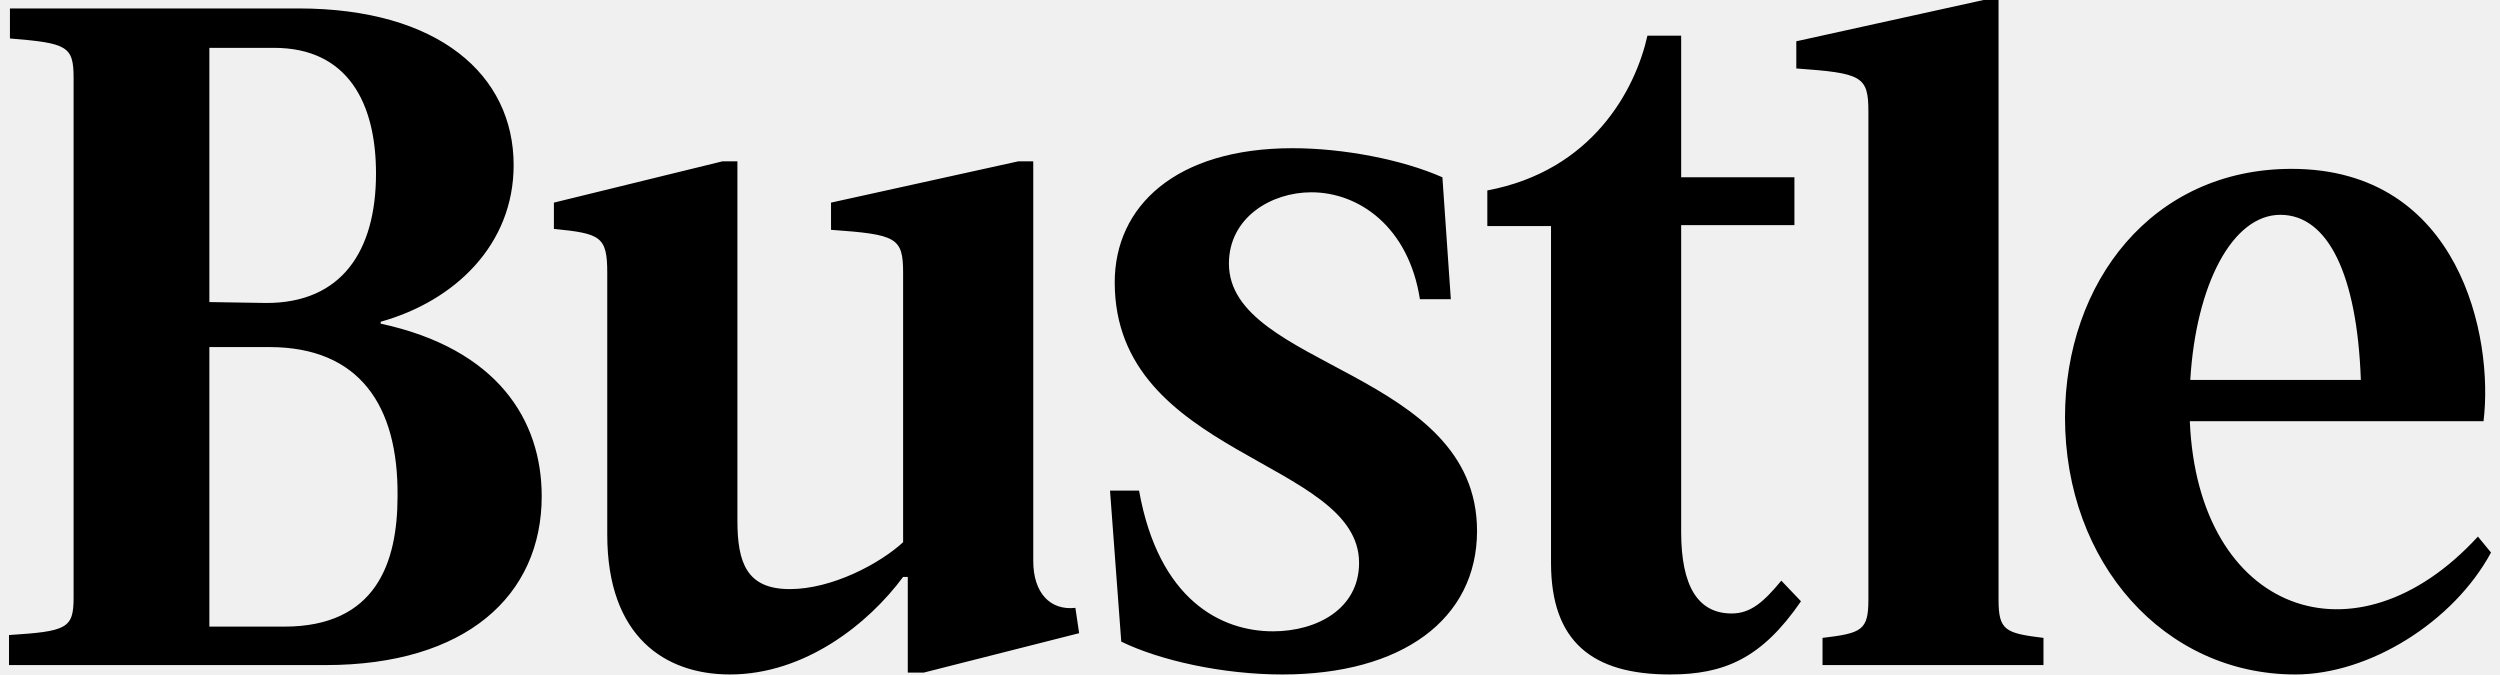
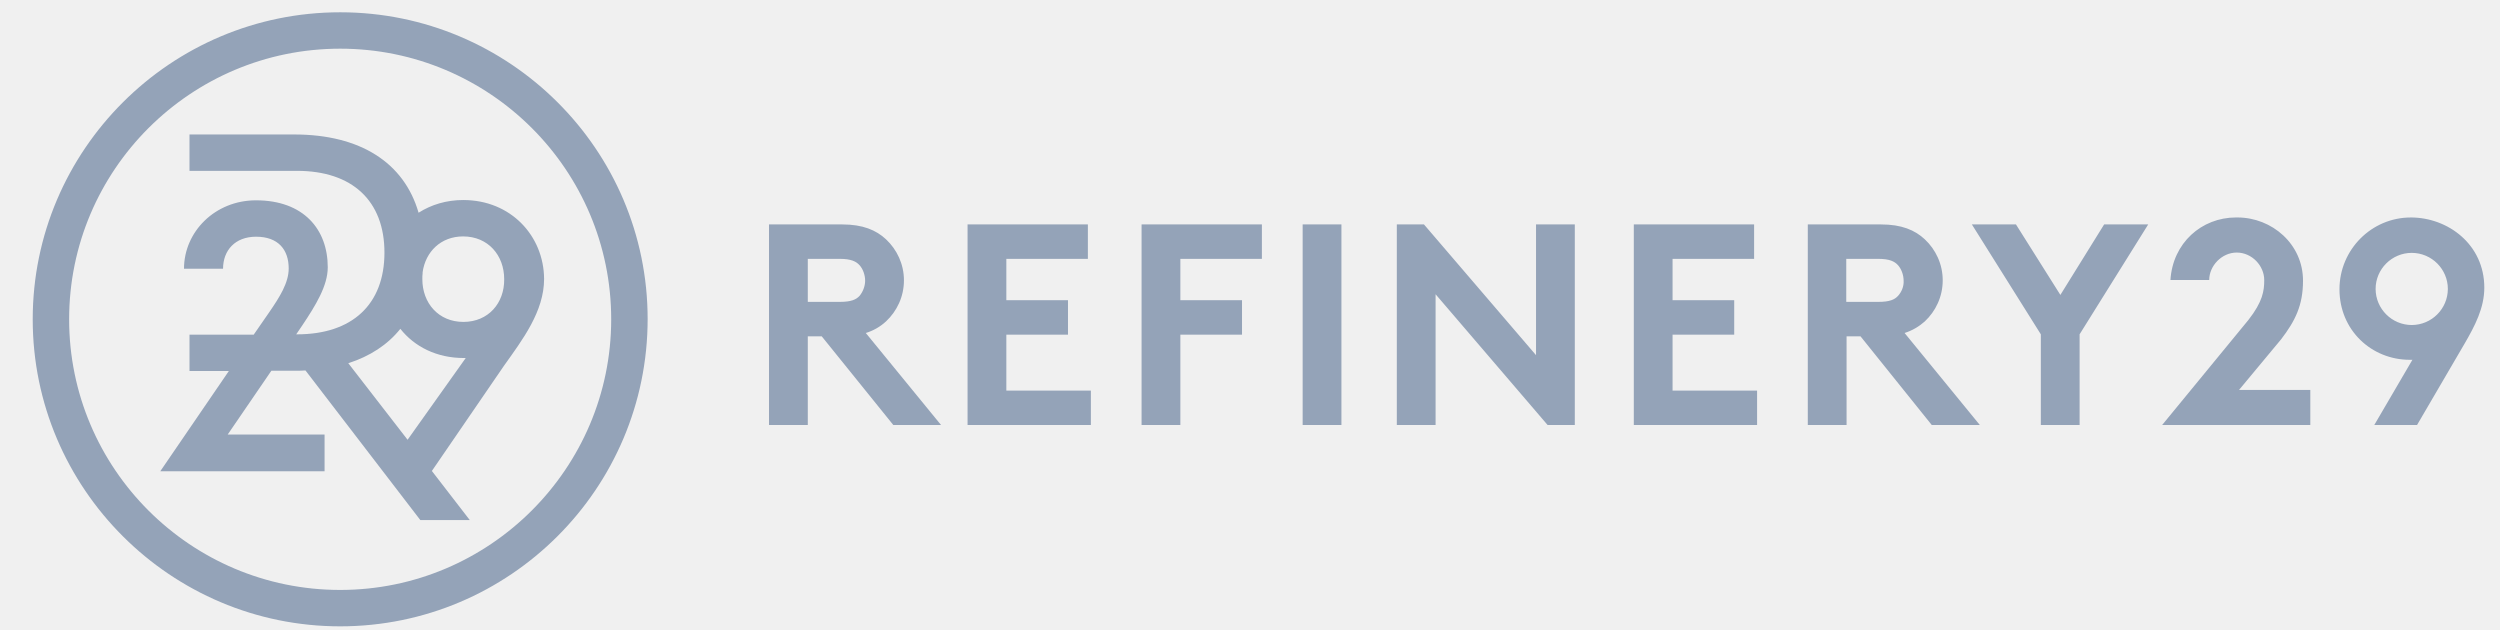
- <svg xmlns="http://www.w3.org/2000/svg" width="278px" height="75px" viewBox="0 0 276 75" version="1.1">
-   <g id="surface1">
-     <path style=" stroke:none;fill-rule:nonzero;fill:rgb(0%,0%,0%);fill-opacity:1;" d="M 274.543 59.668 C 260.926 74.52 243.391 68.125 242.508 46.836 L 275.168 46.836 C 276.312 37.551 272.562 18.777 253.824 18.777 C 238.312 18.777 228.629 31.398 228.629 46.418 C 228.629 62.586 239.664 75 254.242 75 C 262.465 75 271.836 69.16 276 61.441 Z M 252.574 23.887 C 257.883 23.887 261.113 30.562 261.527 42.246 L 242.559 42.246 C 243.195 31.617 247.254 23.887 252.574 23.887 Z M 41.332 35.988 L 41.332 35.777 C 49.559 33.484 56.117 27.227 56.117 18.359 C 56.117 8.344 47.789 0.938 32.172 0.938 L 0.105 0.938 L 0.105 4.277 C 6.453 4.797 7.184 5.109 7.184 8.656 L 7.184 66.445 C 7.184 69.891 6.453 70.203 0 70.617 L 0 73.957 L 35.191 73.957 C 50.805 73.957 59.238 66.238 59.238 55.18 C 59.238 46.73 54.348 38.805 41.332 35.988 Z M 22.281 5.32 L 29.465 5.32 C 37.688 5.32 40.812 11.473 40.812 19.297 C 40.812 27.957 36.961 33.691 28.629 33.691 L 22.281 33.59 Z M 43.207 55.18 C 43.207 62.586 40.812 69.68 30.609 69.68 L 22.281 69.68 L 22.281 38.594 L 28.941 38.594 C 38.938 38.594 43.309 45.062 43.207 55.18 Z M 135.656 29.312 C 135.656 24.199 140.344 21.383 144.82 21.383 C 150.129 21.383 155.648 25.242 156.895 33.273 L 160.332 33.273 L 159.395 19.715 C 154.918 17.734 148.359 16.48 142.738 16.48 C 129.723 16.48 122.957 22.949 122.957 31.398 C 122.957 50.801 150.129 51.113 150.129 62.586 C 150.129 67.699 145.445 70.203 140.551 70.203 C 134.824 70.203 127.848 66.758 125.664 54.555 L 122.434 54.555 L 123.684 71.348 C 127.953 73.434 134.93 75 141.594 75 C 154.918 75 163.246 68.844 163.246 59.039 C 163.246 41.203 135.656 40.891 135.656 29.312 Z M 113.898 62.379 L 113.898 17.941 L 112.23 17.941 L 91.41 22.531 L 91.41 25.555 C 98.699 26.078 99.426 26.391 99.426 30.355 L 99.426 60.293 C 96.824 62.691 91.516 65.508 86.828 65.508 C 82.039 65.508 81 62.586 81 57.895 L 81 17.941 L 79.332 17.941 L 60.594 22.531 L 60.594 25.453 C 65.797 25.973 66.527 26.285 66.527 30.355 L 66.527 59.457 C 66.527 70.828 72.98 75 80.164 75 C 88.496 75 95.574 69.367 99.426 64.152 L 99.945 64.152 L 99.945 74.793 L 101.719 74.793 L 119 70.41 L 118.582 67.594 C 115.773 67.906 113.898 65.926 113.898 62.379 Z M 191.566 68.219 C 187.816 68.219 185.945 65.195 185.945 59.145 L 185.945 25.035 L 198.539 25.035 L 198.539 19.715 L 185.945 19.715 L 185.945 3.965 L 182.195 3.965 C 180.844 10.016 176.055 18.984 164.391 21.176 L 164.391 25.141 L 171.473 25.141 L 171.473 62.586 C 171.473 71.348 176.055 75 184.695 75 C 190.734 75 194.898 73.227 199.27 66.863 L 197.082 64.57 C 195.105 66.969 193.648 68.219 191.566 68.219 Z M 221.238 66.656 L 221.238 0 L 219.57 0 L 198.75 4.59 L 198.75 7.613 C 206.035 8.137 206.766 8.449 206.766 12.414 L 206.766 66.656 C 206.766 70.098 206.035 70.41 201.664 70.934 L 201.664 73.957 L 226.234 73.957 L 226.234 70.934 C 221.965 70.41 221.238 70.098 221.238 66.656 Z M 221.238 66.656 " />
+ <svg xmlns="http://www.w3.org/2000/svg" width="127" height="32" fill="none">
+   <g fill="#94A3B8" clip-path="url(#refinery_svg__a)">
+     <path d="M23.541 10.161c-.867 0-1.63.235-2.277.646-.735-2.539-2.954-3.976-6.318-3.976h-5.32v1.848h5.466c2.792 0 4.438 1.512 4.438 4.153s-1.646 4.152-4.438 4.152h-.044l.309-.455c.676-1.012 1.293-2.01 1.293-2.949 0-1.937-1.234-3.404-3.644-3.404-2.087 0-3.659 1.6-3.659 3.477h1.984c0-.939.617-1.628 1.675-1.628 1.131 0 1.66.66 1.66 1.614 0 .733-.47 1.467-.984 2.215L12.889 17H9.627v1.848h1.998L8.142 23.94h8.346v-1.864h-4.922l2.219-3.242h1.16c.191 0 .383 0 .573-.015l5.834 7.6h2.512l-1.925-2.494 3.66-5.34c.94-1.321 2.041-2.76 2.041-4.417-.014-2.186-1.69-4.006-4.099-4.006M20.705 22.34l-3.012-3.889c1.102-.352 1.999-.939 2.645-1.746.72.91 1.851 1.482 3.218 1.482h.103zm2.836-5.987c-1.264 0-2.086-.954-2.086-2.172 0-.102 0-.19.014-.293v-.059c.147-1.041.926-1.819 2.057-1.819 1.264 0 2.087.954 2.087 2.172.015 1.217-.808 2.171-2.072 2.171" />
+     <path d="M17.282.624c-8.61 0-15.62 6.999-15.62 15.597s7.01 15.597 15.62 15.597S32.9 24.819 32.9 16.206C32.9 7.608 25.89.624 17.28.624m0 29.345c-7.597 0-13.768-6.162-13.768-13.748S9.685 2.473 17.282 2.473c7.596 0 13.767 6.162 13.767 13.748 0 7.571-6.171 13.748-13.767 13.748M45.01 16.327c.556-.521.91-1.26.91-2.085 0-.824-.355-1.564-.91-2.085-.505-.47-1.179-.756-2.223-.756h-3.721v10.19h1.97v-4.507h.707l3.637 4.506h2.425l-3.822-4.674a2.66 2.66 0 0 0 1.027-.589m-1.347-1.295c-.169.185-.421.303-.994.303h-1.633V13.15h1.633c.573 0 .825.135.994.32.168.185.286.487.286.79 0 .286-.118.572-.286.774M51.122 17h3.132V15.25h-3.132V13.15h4.142V11.4h-6.112v10.19h6.264v-1.748h-4.294zM57.992 21.59h1.97V17h3.132V15.25h-3.132V13.15h4.142V11.4h-6.112zM68.145 11.4h-1.97v10.19h1.97zM78.03 18.042l-5.692-6.641h-1.38v10.19h1.97v-6.643l5.69 6.642H80V11.4h-1.97zM84.966 17h3.132V15.25h-3.132V13.15h4.143V11.4h-6.112v10.19h6.263v-1.748h-4.294zM97.78 16.327c.556-.52.91-1.26.91-2.085 0-.824-.354-1.563-.91-2.085-.505-.47-1.178-.756-2.222-.756h-3.722v10.19h1.97v-4.507h.707l3.62 4.506h2.442l-3.822-4.674c.42-.135.74-.336 1.028-.589m-1.364-1.294c-.168.185-.42.302-.993.302H93.79V13.15h1.634c.573 0 .825.135.993.32s.287.488.287.79c.017.286-.101.572-.287.774M104.667 14.982l-2.256-3.581h-2.24l3.503 5.582v4.607h1.97v-4.607l3.485-5.582h-2.239zM115.882 17.235c.707-.925 1.111-1.715 1.111-2.976 0-1.866-1.583-3.212-3.334-3.212h-.068c-1.751 0-3.215 1.295-3.333 3.178h1.97c0-.723.639-1.395 1.397-1.395.775 0 1.398.672 1.398 1.396 0 .537-.068 1.092-.809 2.034l-4.377 5.33h7.527v-1.782h-3.621zM122.466 11.048c-1.987 0-3.621 1.63-3.621 3.648 0 2.085 1.634 3.582 3.57 3.582h.135l-1.937 3.312h2.173l2.407-4.12c.539-.924 1.01-1.832 1.01-2.858 0-2.186-1.835-3.565-3.737-3.565m.05 5.464a1.84 1.84 0 0 1-1.835-1.833c0-1.008.825-1.832 1.835-1.832s1.835.824 1.835 1.832a1.84 1.84 0 0 1-1.835 1.833" />
  </g>
+   <defs>
+     <clipPath id="refinery_svg__a">
+       <path fill="#fff" d="M.765 0h126.118v32H.765z" />
+     </clipPath>
+   </defs>
</svg>
